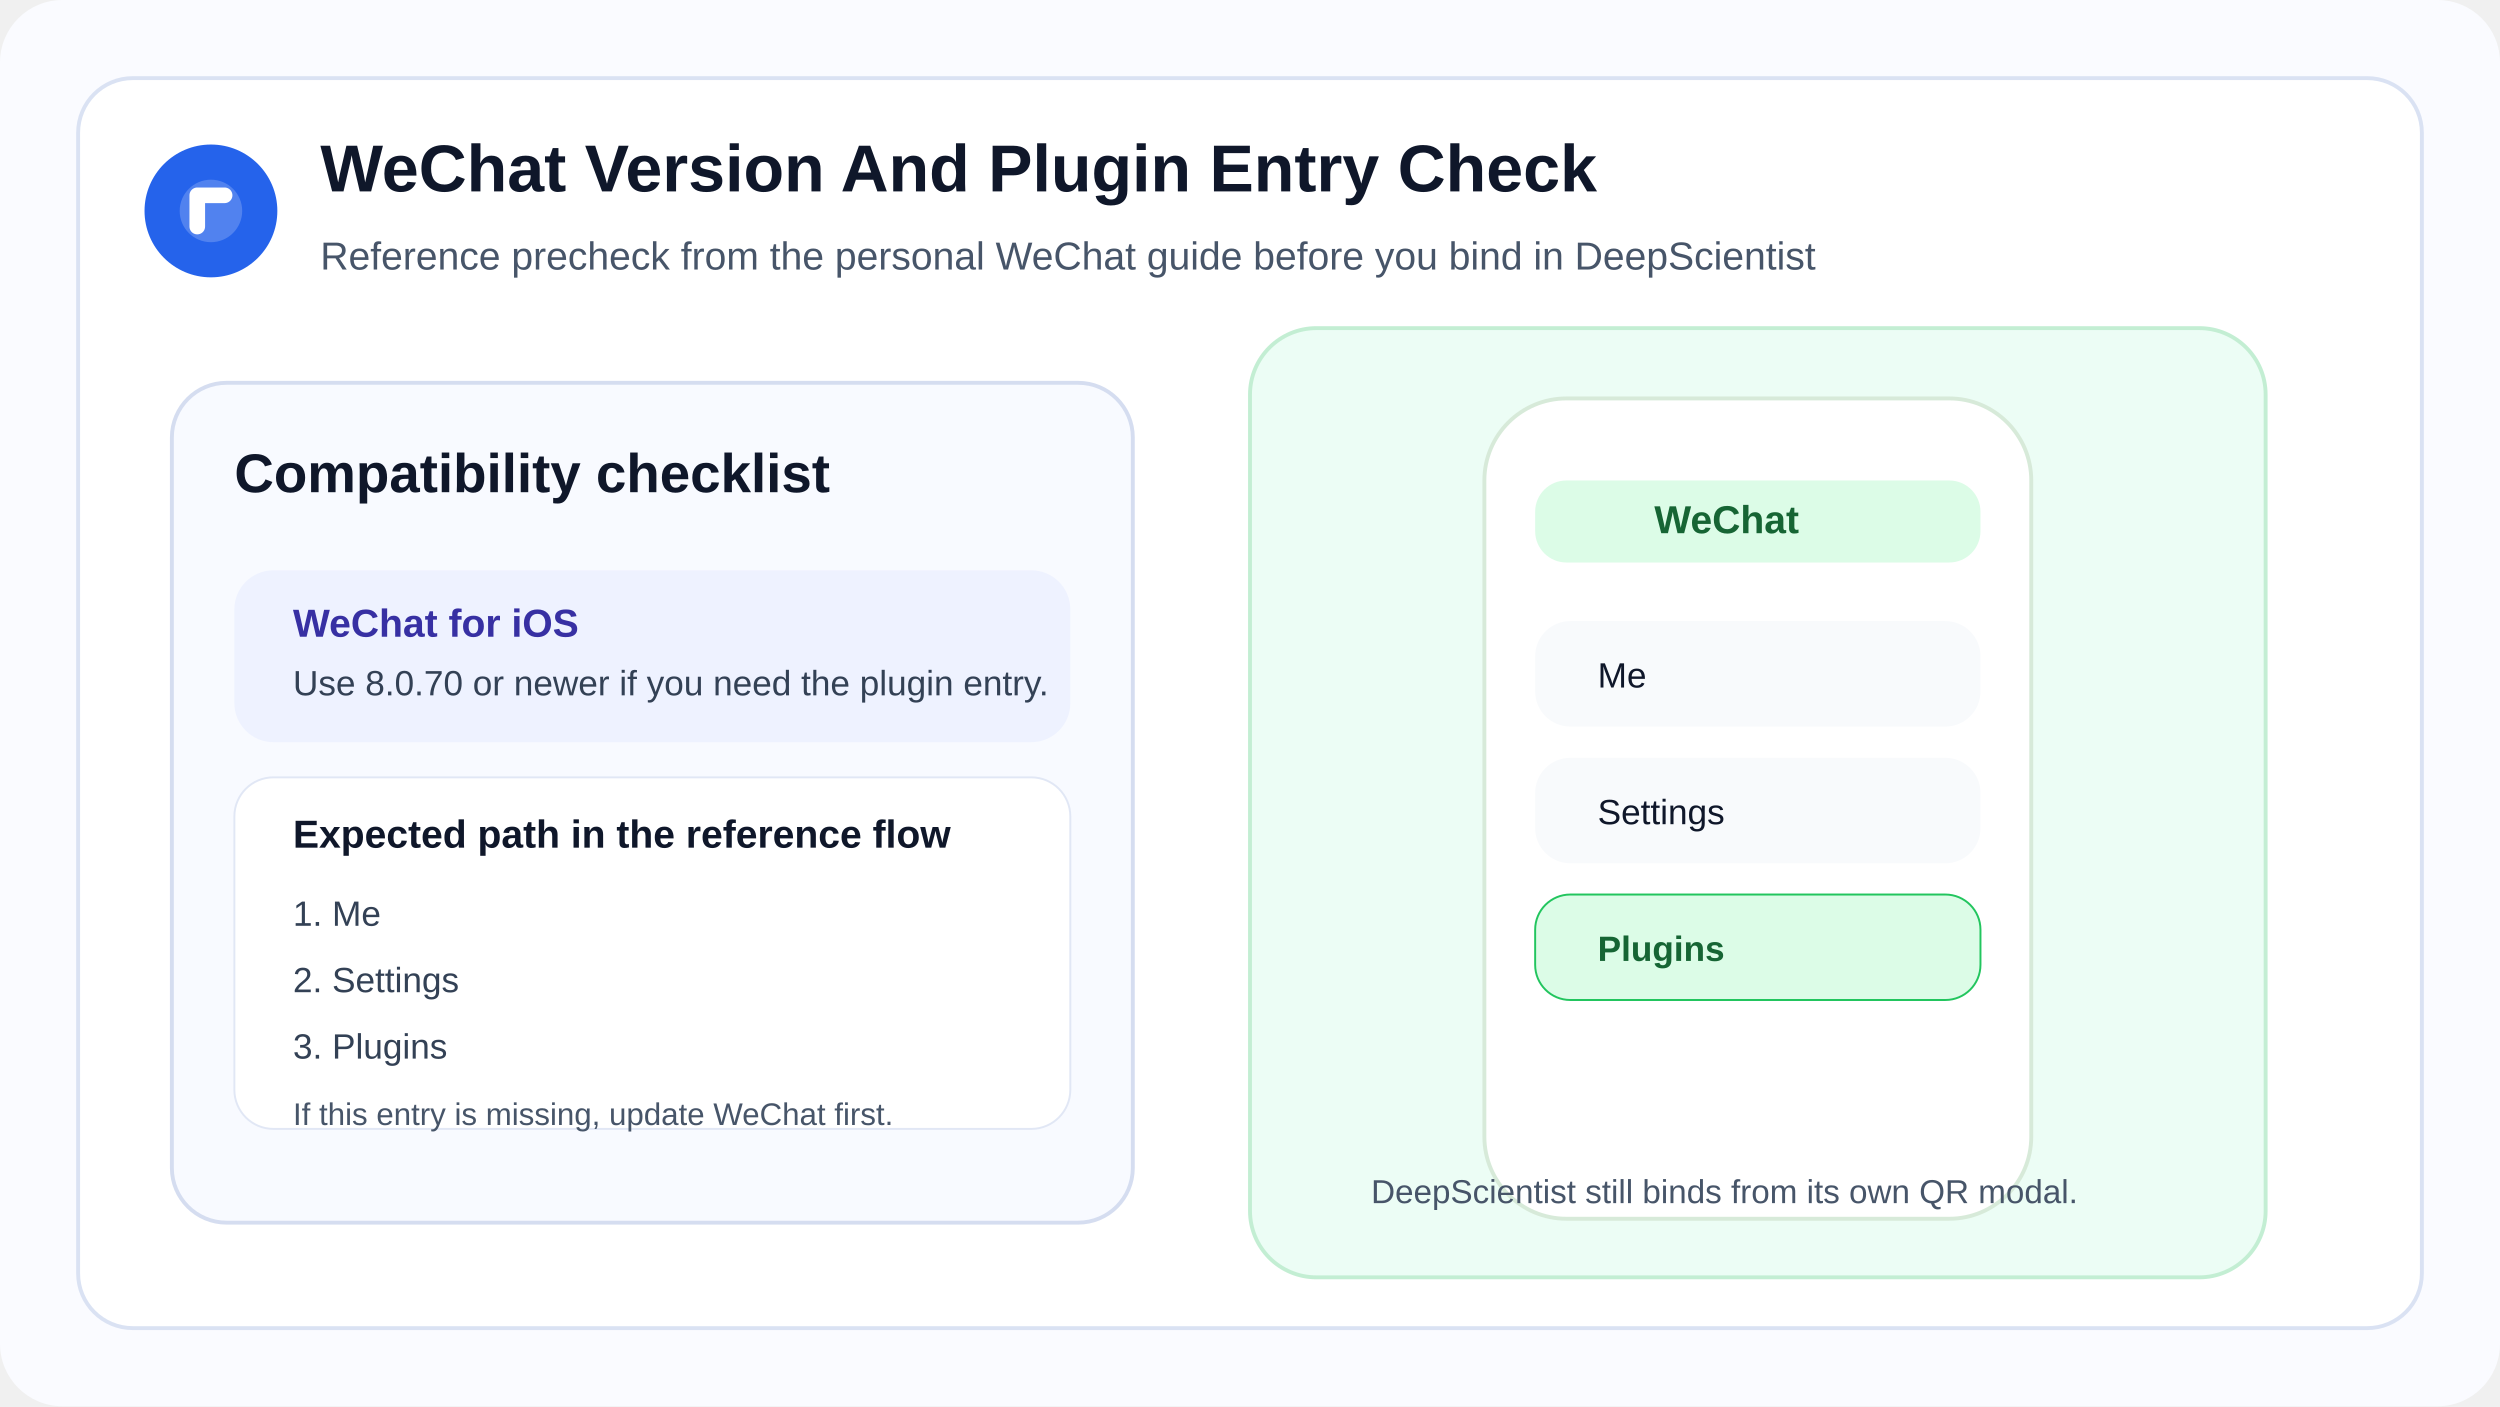
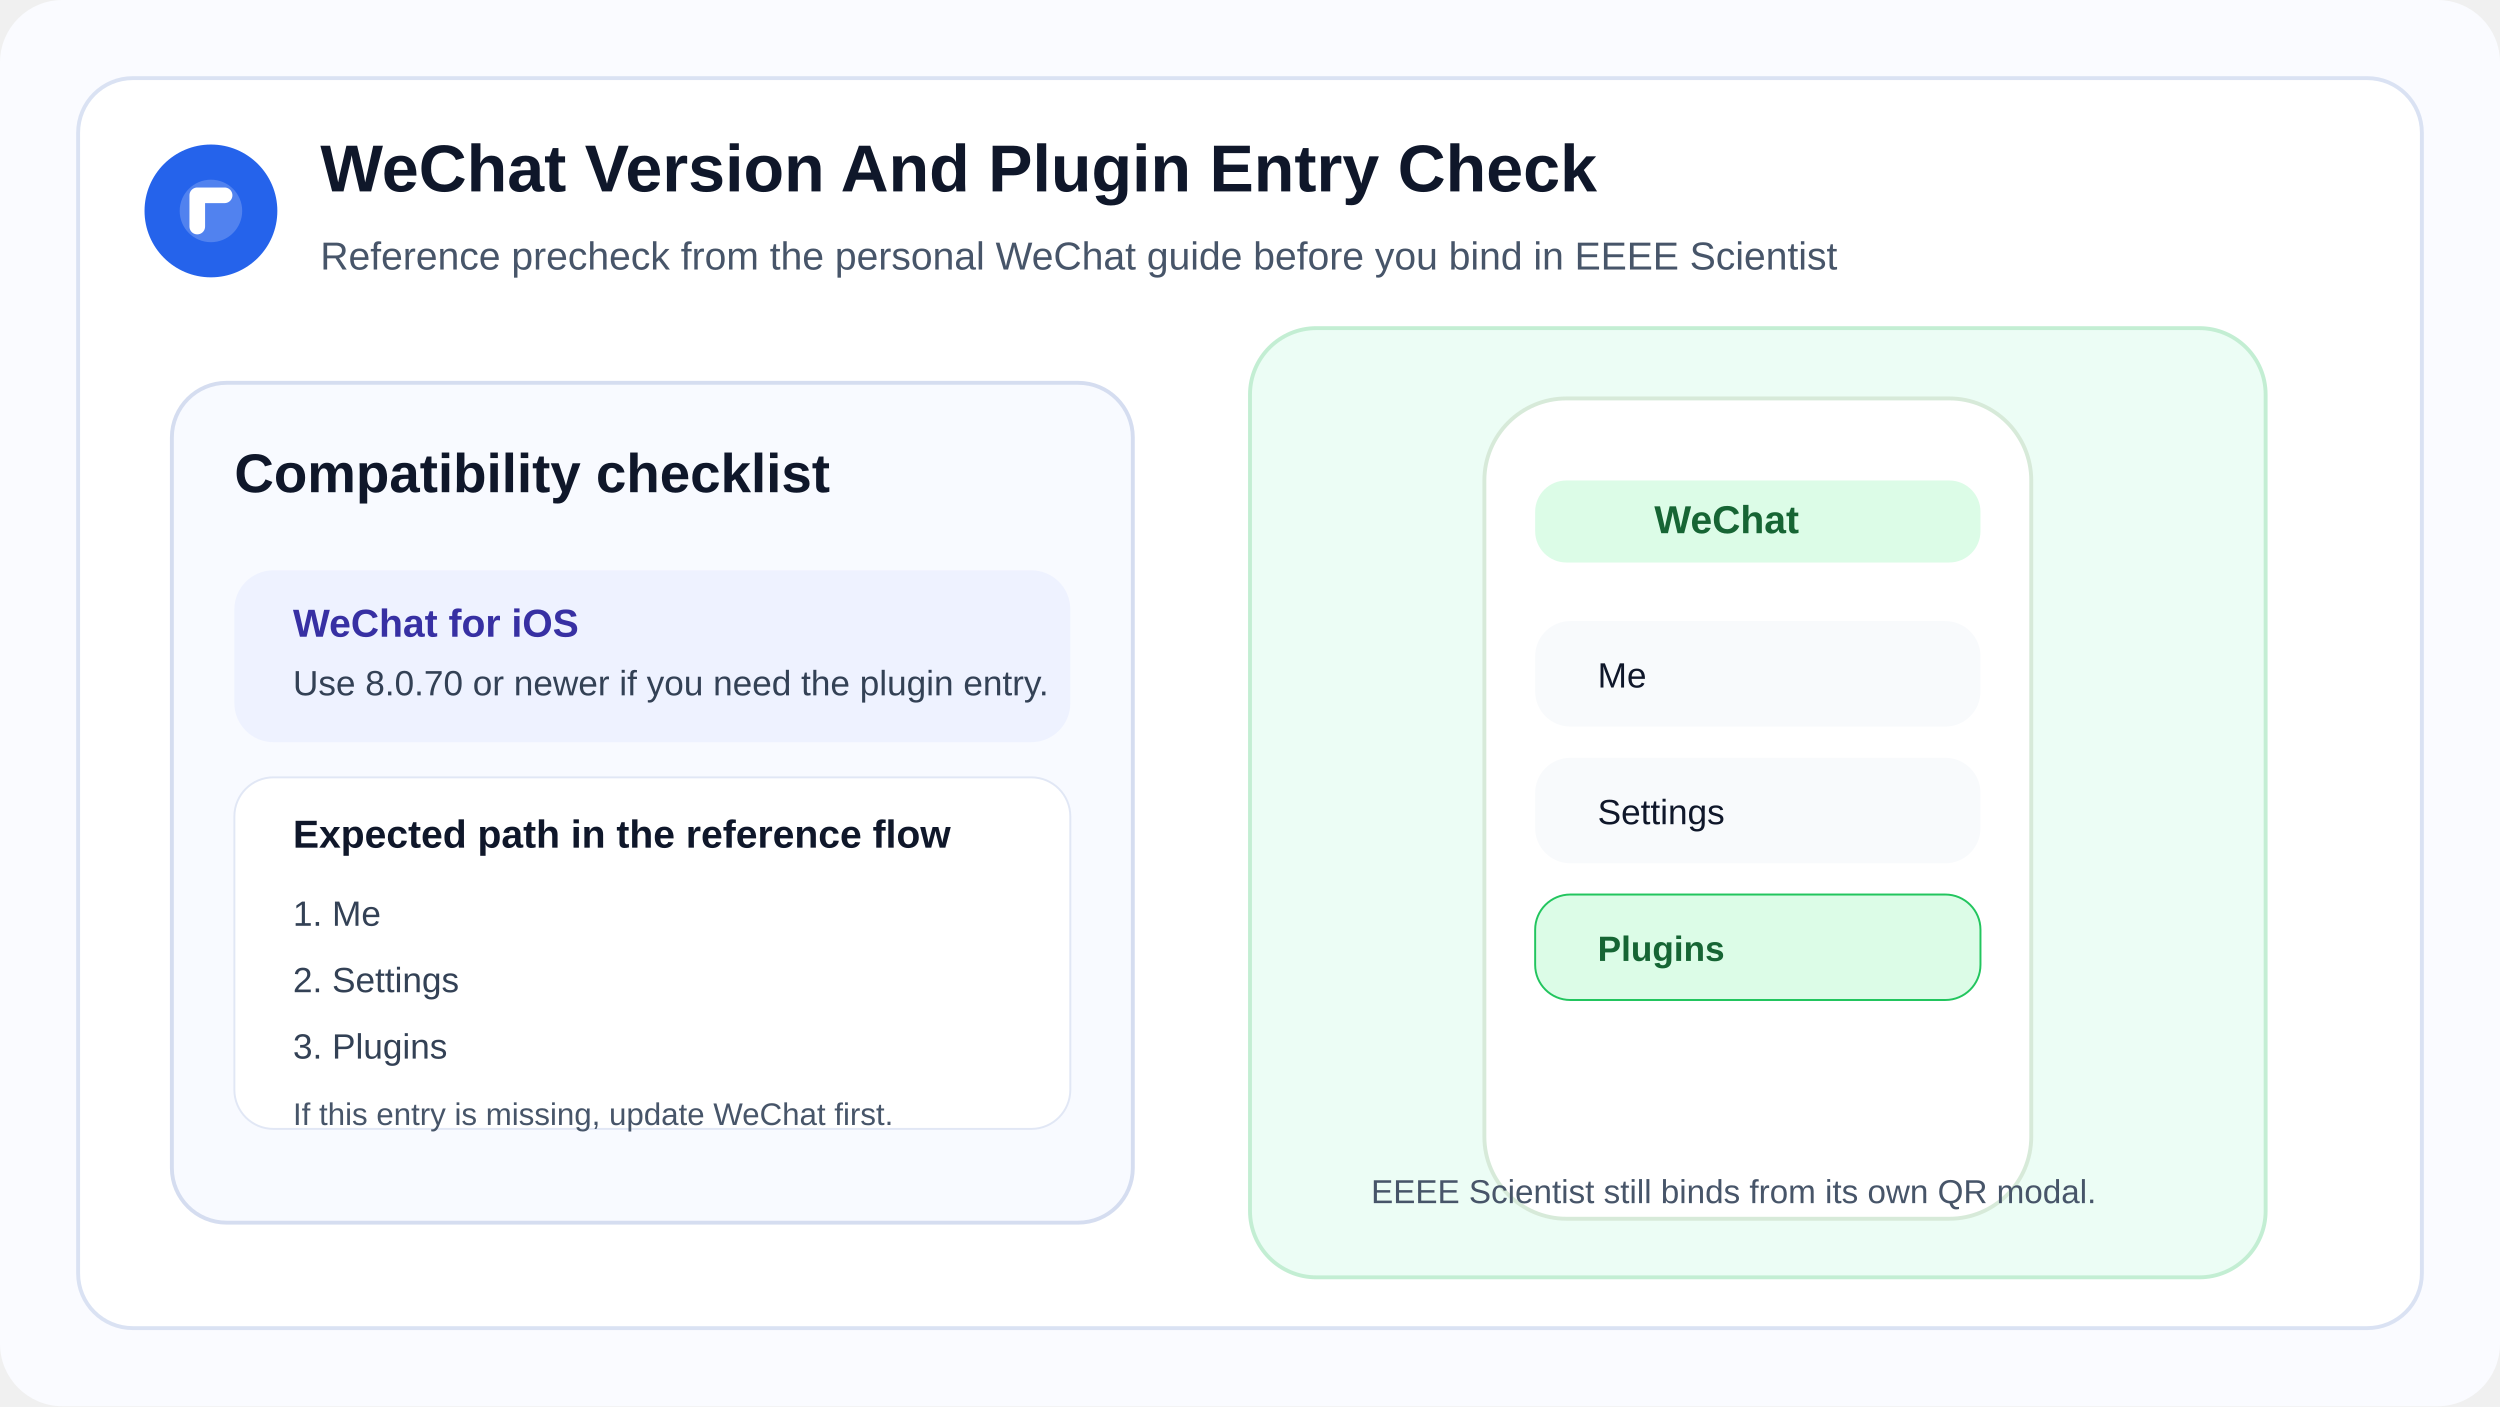
<svg xmlns="http://www.w3.org/2000/svg" width="1280" height="720" viewBox="0 0 1280 720" fill="none">
  <rect width="1280" height="720" rx="32" fill="#FAFBFF" />
  <rect x="40" y="40" width="1200" height="640" rx="28" fill="#FFFFFF" stroke="#DAE2F3" stroke-width="2" />
  <circle cx="108" cy="108" r="34" fill="#2563EB" />
  <path d="M92 108C92 99.16 99.16 92 108 92C116.84 92 124 99.16 124 108C124 116.84 116.84 124 108 124C99.16 124 92 116.84 92 108Z" fill="#fff" fill-opacity=".2" />
  <path d="M101 116V100H115" stroke="#fff" stroke-width="8" stroke-linecap="round" stroke-linejoin="round" />
  <text x="164" y="98" fill="#0F172A" font-family="Arial, sans-serif" font-size="34" font-weight="700">WeChat Version And Plugin Entry Check</text>
-   <text x="164" y="138" fill="#475569" font-family="Arial, sans-serif" font-size="20">Reference precheck from the personal WeChat guide before you bind in DeepScientist</text>
+   <text x="164" y="138" fill="#475569" font-family="Arial, sans-serif" font-size="20">Reference precheck from the personal WeChat guide before you bind in EEEE Scientist</text>
  <rect x="88" y="196" width="492" height="430" rx="28" fill="#F8FAFF" stroke="#D5DDF0" stroke-width="2" />
  <text x="120" y="252" fill="#0F172A" font-family="Arial, sans-serif" font-size="28" font-weight="700">Compatibility checklist</text>
  <rect x="120" y="292" width="428" height="88" rx="20" fill="#EEF2FF" />
  <text x="150" y="326" fill="#3730A3" font-family="Arial, sans-serif" font-size="20" font-weight="700">WeChat for iOS</text>
  <text x="150" y="356" fill="#334155" font-family="Arial, sans-serif" font-size="18">Use 8.0.70 or newer if you need the plugin entry.</text>
  <rect x="120" y="398" width="428" height="180" rx="20" fill="#fff" stroke="#E1E7F5" />
  <text x="150" y="434" fill="#0F172A" font-family="Arial, sans-serif" font-size="20" font-weight="700">Expected path in the reference flow</text>
  <text x="150" y="474" fill="#334155" font-family="Arial, sans-serif" font-size="18">1. Me</text>
  <text x="150" y="508" fill="#334155" font-family="Arial, sans-serif" font-size="18">2. Settings</text>
  <text x="150" y="542" fill="#334155" font-family="Arial, sans-serif" font-size="18">3. Plugins</text>
  <text x="150" y="576" fill="#475569" font-family="Arial, sans-serif" font-size="16">If this entry is missing, update WeChat first.</text>
  <rect x="640" y="168" width="520" height="486" rx="34" fill="#ECFDF5" stroke="#C3EED3" stroke-width="2" />
  <rect x="760" y="204" width="280" height="420" rx="42" fill="#FFFFFF" stroke="#D7EAD9" stroke-width="2" />
  <rect x="786" y="246" width="228" height="42" rx="16" fill="#DCFCE7" />
  <text x="847" y="273" fill="#166534" font-family="Arial, sans-serif" font-size="20" font-weight="700">WeChat</text>
  <rect x="786" y="318" width="228" height="54" rx="18" fill="#F8FAFC" />
  <text x="818" y="352" fill="#0F172A" font-family="Arial, sans-serif" font-size="18">Me</text>
  <rect x="786" y="388" width="228" height="54" rx="18" fill="#F8FAFC" />
  <text x="818" y="422" fill="#0F172A" font-family="Arial, sans-serif" font-size="18">Settings</text>
  <rect x="786" y="458" width="228" height="54" rx="18" fill="#DCFCE7" stroke="#22C55E" />
  <text x="818" y="492" fill="#166534" font-family="Arial, sans-serif" font-size="18" font-weight="700">Plugins</text>
-   <text x="702" y="616" fill="#475569" font-family="Arial, sans-serif" font-size="17">DeepScientist still binds from its own QR modal.</text>
+   <text x="702" y="616" fill="#475569" font-family="Arial, sans-serif" font-size="17">EEEE Scientist still binds from its own QR modal.</text>
</svg>
